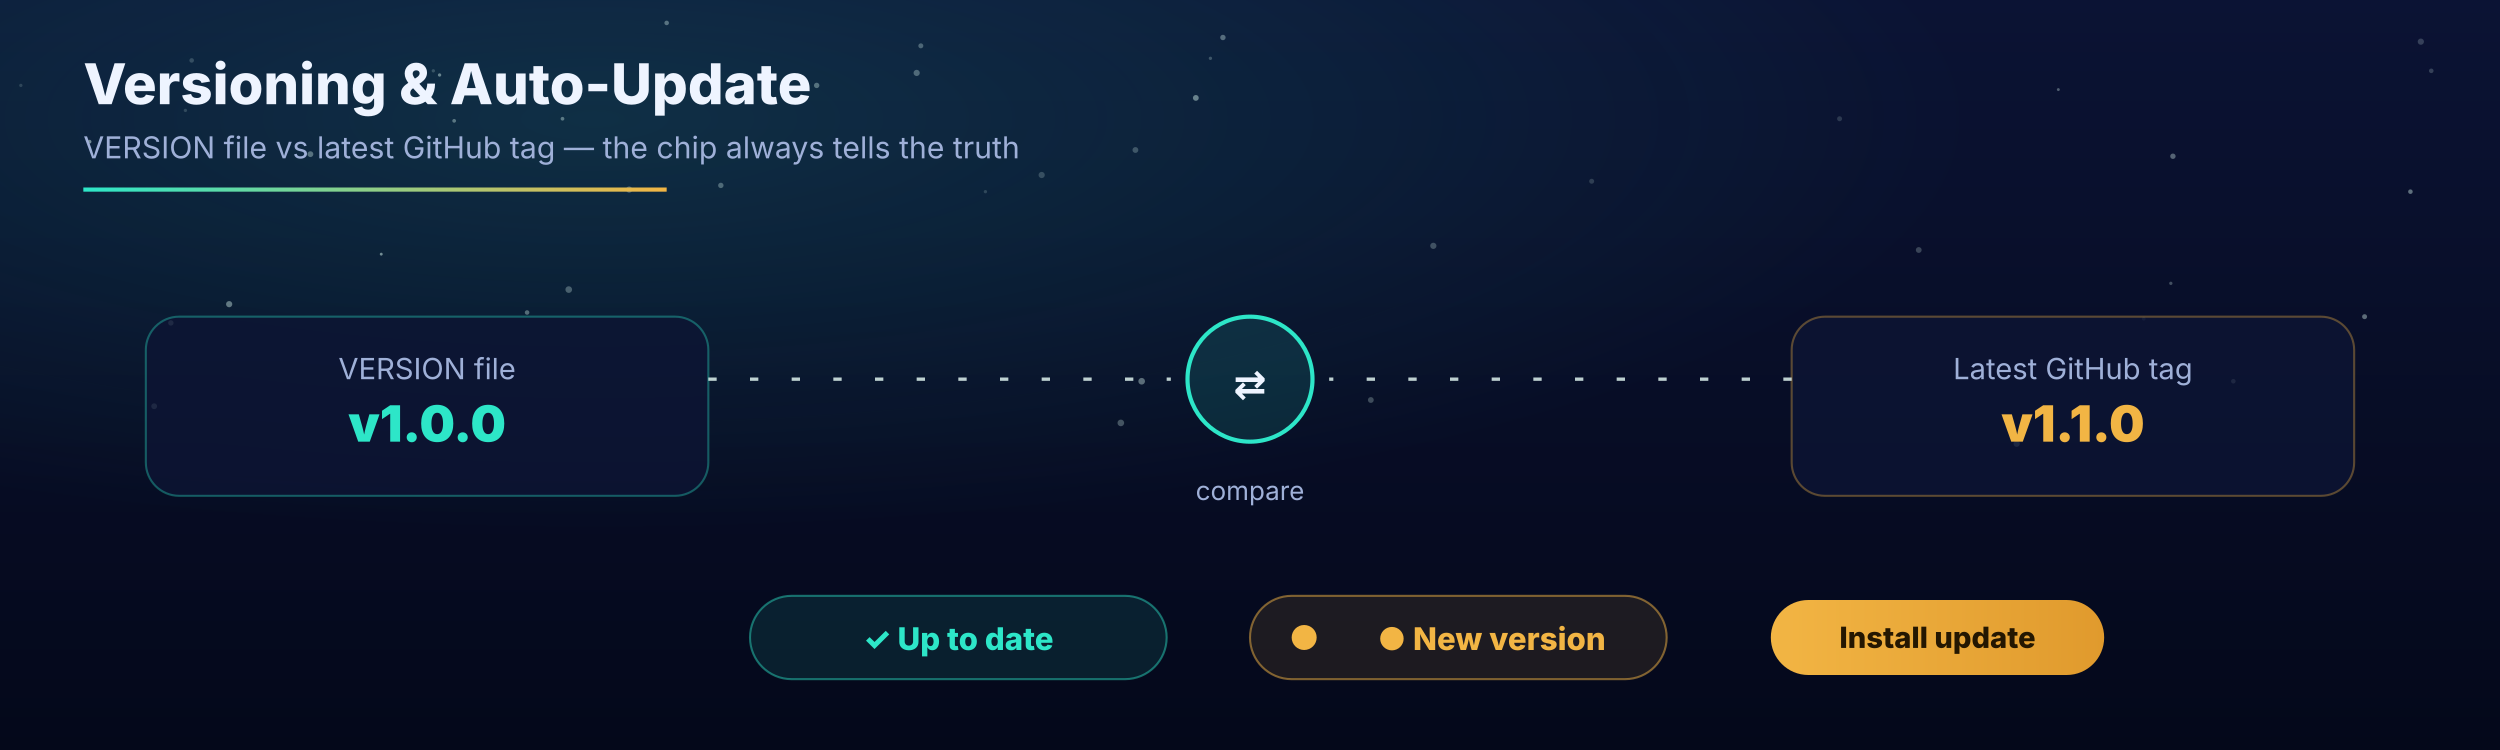
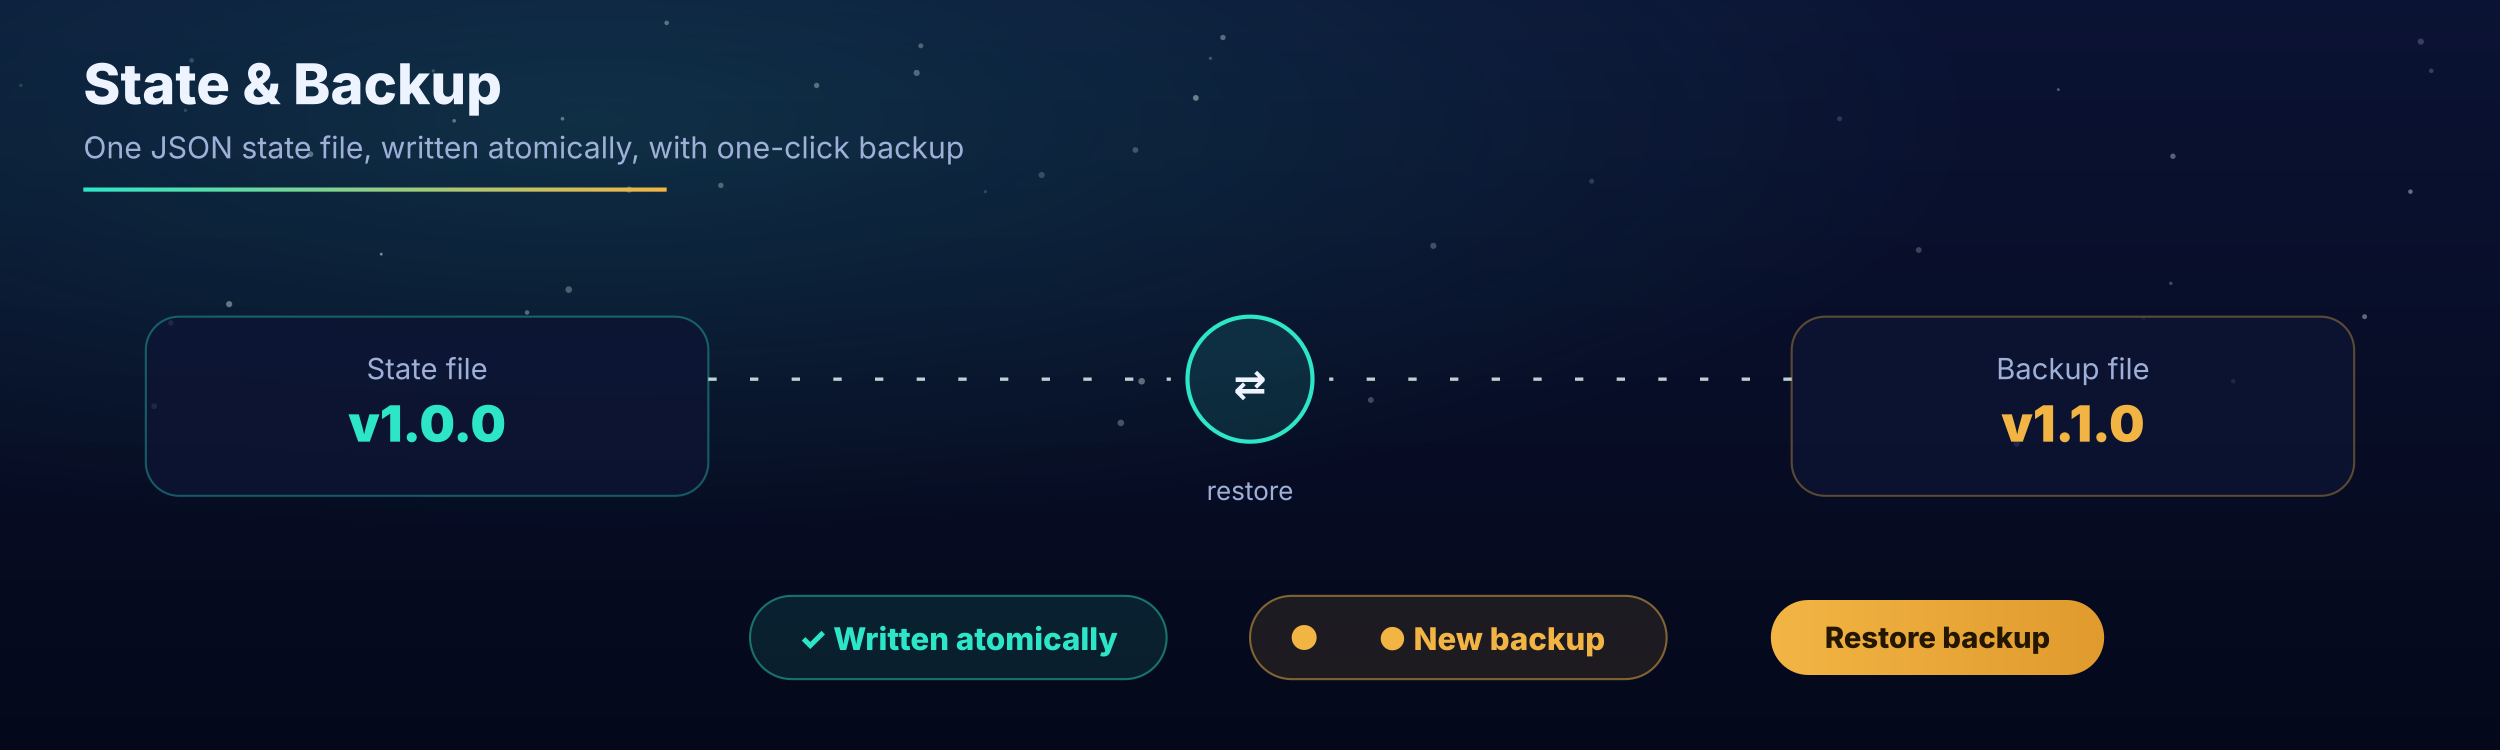
<svg xmlns="http://www.w3.org/2000/svg" width="1200" height="360" viewBox="0 0 1200 360">
  <defs>
    <linearGradient id="bg" x1="0" y1="0" x2="0" y2="1">
      <stop offset="0" stop-color="#0b1334" />
      <stop offset="1" stop-color="#04081a" />
    </linearGradient>
    <linearGradient id="tg" x1="0" y1="0" x2="1" y2="0">
      <stop offset="0" stop-color="#2de6c8" />
      <stop offset="1" stop-color="#f2b544" />
    </linearGradient>
    <linearGradient id="goldg" x1="0" y1="0" x2="1" y2="0">
      <stop offset="0" stop-color="#f2b544" />
      <stop offset="1" stop-color="#e09a2d" />
    </linearGradient>
    <radialGradient id="aur" cx=".24" cy=".16" r=".55">
      <stop offset="0" stop-color="#2de6c8" stop-opacity=".14" />
      <stop offset="1" stop-color="#2de6c8" stop-opacity="0" />
    </radialGradient>
  </defs>
  <rect width="1200" height="360" fill="url(#bg)" />
  <rect width="1200" height="360" fill="url(#aur)" />
  <circle cx="392" cy="41" r="1.3" fill="#dffcf4" opacity="0.34">
    <animate attributeName="opacity" values="0.34;0.79;0.34" dur="2.2s" repeatCount="indefinite" />
  </circle>
  <circle cx="442" cy="22" r="1.2" fill="#dffcf4" opacity="0.3">
    <animate attributeName="opacity" values="0.3;0.75;0.3" dur="2.1s" repeatCount="indefinite" />
  </circle>
  <circle cx="92" cy="29" r="1.1" fill="#dffcf4" opacity="0.19">
    <animate attributeName="opacity" values="0.19;0.64;0.19" dur="4.1s" repeatCount="indefinite" />
  </circle>
  <circle cx="273" cy="139" r="1.6" fill="#dffcf4" opacity="0.29">
    <animate attributeName="opacity" values="0.29;0.74;0.29" dur="3.4s" repeatCount="indefinite" />
  </circle>
  <circle cx="1162" cy="20" r="1.5" fill="#dffcf4" opacity="0.2">
    <animate attributeName="opacity" values="0.2;0.65;0.2" dur="2.7s" repeatCount="indefinite" />
  </circle>
  <circle cx="149" cy="74" r="1.4" fill="#dffcf4" opacity="0.35">
    <animate attributeName="opacity" values="0.35;0.8;0.35" dur="2.5s" repeatCount="indefinite" />
  </circle>
  <circle cx="764" cy="87" r="1.2" fill="#dffcf4" opacity="0.17">
    <animate attributeName="opacity" values="0.17;0.62;0.17" dur="2.2s" repeatCount="indefinite" />
  </circle>
  <circle cx="253" cy="150" r="1.1" fill="#dffcf4" opacity="0.35">
    <animate attributeName="opacity" values="0.35;0.8;0.35" dur="2.8s" repeatCount="indefinite" />
  </circle>
  <circle cx="545" cy="72" r="1.4" fill="#dffcf4" opacity="0.24">
    <animate attributeName="opacity" values="0.24;0.69;0.24" dur="3.7s" repeatCount="indefinite" />
  </circle>
  <circle cx="688" cy="118" r="1.5" fill="#dffcf4" opacity="0.25">
    <animate attributeName="opacity" values="0.25;0.7;0.25" dur="3.8s" repeatCount="indefinite" />
  </circle>
  <circle cx="1167" cy="34" r="1.1" fill="#dffcf4" opacity="0.2">
    <animate attributeName="opacity" values="0.2;0.65;0.2" dur="3.9s" repeatCount="indefinite" />
  </circle>
  <circle cx="587" cy="18" r="1.3" fill="#dffcf4" opacity="0.35">
    <animate attributeName="opacity" values="0.35;0.8;0.35" dur="3.9s" repeatCount="indefinite" />
  </circle>
  <circle cx="1043" cy="75" r="1.3" fill="#dffcf4" opacity="0.35">
    <animate attributeName="opacity" values="0.35;0.8;0.35" dur="3.5s" repeatCount="indefinite" />
  </circle>
  <circle cx="548" cy="183" r="1.6" fill="#dffcf4" opacity="0.38">
    <animate attributeName="opacity" values="0.38;0.83;0.38" dur="3.2s" repeatCount="indefinite" />
  </circle>
  <circle cx="82" cy="155" r="1.3" fill="#dffcf4" opacity="0.44">
    <animate attributeName="opacity" values="0.44;0.89;0.44" dur="4.5s" repeatCount="indefinite" />
  </circle>
  <circle cx="346" cy="89" r="1.3" fill="#dffcf4" opacity="0.31">
    <animate attributeName="opacity" values="0.31;0.76;0.31" dur="2.1s" repeatCount="indefinite" />
  </circle>
  <circle cx="208" cy="34" r="0.8" fill="#dffcf4" opacity="0.2">
    <animate attributeName="opacity" values="0.2;0.65;0.2" dur="3.9s" repeatCount="indefinite" />
  </circle>
  <circle cx="302" cy="91" r="1.5" fill="#dffcf4" opacity="0.31">
    <animate attributeName="opacity" values="0.31;0.76;0.31" dur="2.2s" repeatCount="indefinite" />
  </circle>
  <circle cx="658" cy="192" r="1.4" fill="#dffcf4" opacity="0.25">
    <animate attributeName="opacity" values="0.25;0.7;0.25" dur="4.2s" repeatCount="indefinite" />
  </circle>
  <circle cx="500" cy="84" r="1.5" fill="#dffcf4" opacity="0.2">
    <animate attributeName="opacity" values="0.2;0.65;0.2" dur="4.4s" repeatCount="indefinite" />
  </circle>
  <circle cx="218" cy="58" r="0.9" fill="#dffcf4" opacity="0.36">
    <animate attributeName="opacity" values="0.36;0.81;0.36" dur="3.2s" repeatCount="indefinite" />
  </circle>
  <circle cx="320" cy="11" r="1.1" fill="#dffcf4" opacity="0.35">
    <animate attributeName="opacity" values="0.35;0.8;0.35" dur="2.9s" repeatCount="indefinite" />
  </circle>
  <circle cx="1135" cy="152" r="1.2" fill="#dffcf4" opacity="0.39">
    <animate attributeName="opacity" values="0.39;0.84;0.39" dur="3.5s" repeatCount="indefinite" />
  </circle>
  <circle cx="74" cy="195" r="1.4" fill="#dffcf4" opacity="0.43">
    <animate attributeName="opacity" values="0.43;0.88;0.43" dur="4.2s" repeatCount="indefinite" />
  </circle>
  <circle cx="473" cy="92" r="0.8" fill="#dffcf4" opacity="0.17">
    <animate attributeName="opacity" values="0.17;0.62;0.17" dur="3.6s" repeatCount="indefinite" />
  </circle>
  <circle cx="89" cy="53" r="0.8" fill="#dffcf4" opacity="0.17">
    <animate attributeName="opacity" values="0.17;0.62;0.17" dur="2.9s" repeatCount="indefinite" />
  </circle>
  <circle cx="10" cy="41" r="0.8" fill="#dffcf4" opacity="0.16">
    <animate attributeName="opacity" values="0.16;0.61;0.16" dur="2.9s" repeatCount="indefinite" />
  </circle>
  <circle cx="1042" cy="136" r="0.8" fill="#dffcf4" opacity="0.27">
    <animate attributeName="opacity" values="0.27;0.72;0.27" dur="2.6s" repeatCount="indefinite" />
  </circle>
  <circle cx="440" cy="35" r="1.5" fill="#dffcf4" opacity="0.31">
    <animate attributeName="opacity" values="0.31;0.76;0.31" dur="4.5s" repeatCount="indefinite" />
  </circle>
  <circle cx="581" cy="28" r="0.8" fill="#dffcf4" opacity="0.24">
    <animate attributeName="opacity" values="0.24;0.69;0.24" dur="2.9s" repeatCount="indefinite" />
  </circle>
  <circle cx="988" cy="43" r="0.7" fill="#dffcf4" opacity="0.33">
    <animate attributeName="opacity" values="0.33;0.78;0.33" dur="4.4s" repeatCount="indefinite" />
  </circle>
  <circle cx="183" cy="122" r="0.7" fill="#dffcf4" opacity="0.49">
    <animate attributeName="opacity" values="0.49;0.94;0.49" dur="3.3s" repeatCount="indefinite" />
  </circle>
  <circle cx="1029" cy="153" r="0.9" fill="#dffcf4" opacity="0.21">
    <animate attributeName="opacity" values="0.21;0.66;0.21" dur="2.9s" repeatCount="indefinite" />
  </circle>
  <circle cx="921" cy="120" r="1.4" fill="#dffcf4" opacity="0.23">
    <animate attributeName="opacity" values="0.23;0.68;0.23" dur="2.8s" repeatCount="indefinite" />
  </circle>
  <circle cx="968" cy="213" r="1.5" fill="#dffcf4" opacity="0.44">
    <animate attributeName="opacity" values="0.44;0.89;0.44" dur="4.0s" repeatCount="indefinite" />
  </circle>
  <circle cx="883" cy="57" r="1.2" fill="#dffcf4" opacity="0.16">
    <animate attributeName="opacity" values="0.16;0.61;0.16" dur="2.9s" repeatCount="indefinite" />
  </circle>
  <circle cx="43" cy="68" r="0.9" fill="#dffcf4" opacity="0.48">
    <animate attributeName="opacity" values="0.48;0.93;0.48" dur="3.7s" repeatCount="indefinite" />
  </circle>
  <circle cx="538" cy="203" r="1.6" fill="#dffcf4" opacity="0.28">
    <animate attributeName="opacity" values="0.28;0.73;0.28" dur="4.4s" repeatCount="indefinite" />
  </circle>
  <circle cx="270" cy="57" r="0.9" fill="#dffcf4" opacity="0.37">
    <animate attributeName="opacity" values="0.37;0.82;0.37" dur="2.5s" repeatCount="indefinite" />
  </circle>
  <circle cx="1072" cy="183" r="1.1" fill="#dffcf4" opacity="0.43">
    <animate attributeName="opacity" values="0.43;0.88;0.43" dur="3.6s" repeatCount="indefinite" />
  </circle>
  <circle cx="110" cy="146" r="1.5" fill="#dffcf4" opacity="0.41">
    <animate attributeName="opacity" values="0.41;0.86;0.41" dur="4.0s" repeatCount="indefinite" />
  </circle>
  <circle cx="574" cy="47" r="1.4" fill="#dffcf4" opacity="0.43">
    <animate attributeName="opacity" values="0.43;0.88;0.43" dur="2.8s" repeatCount="indefinite" />
  </circle>
  <circle cx="1157" cy="92" r="1.1" fill="#dffcf4" opacity="0.4">
    <animate attributeName="opacity" values="0.4;0.85;0.4" dur="4.4s" repeatCount="indefinite" />
  </circle>
  <circle cx="211" cy="36" r="0.8" fill="#dffcf4" opacity="0.43">
    <animate attributeName="opacity" values="0.43;0.88;0.43" dur="4.3s" repeatCount="indefinite" />
  </circle>
-   <text x="40" y="50" font-family="Inter,Segoe UI,Arial,sans-serif" font-size="27" font-weight="800" fill="#eef4ff">Versioning &amp; Auto-Update</text>
-   <text x="40" y="76" font-family="Inter,Segoe UI,Arial,sans-serif" font-size="14.5" fill="#9fb0d8">VERSION file vs latest GitHub tag — the chip always tells the truth</text>
+   <text x="40" y="50" font-family="Inter,Segoe UI,Arial,sans-serif" font-size="27" font-weight="800" fill="#eef4ff">State &amp; Backup</text>
+   <text x="40" y="76" font-family="Inter,Segoe UI,Arial,sans-serif" font-size="14.5" fill="#9fb0d8">One JSON state file, written atomically, with one-click backup</text>
  <rect x="40" y="90" width="280" height="2" fill="url(#tg)" />
  <rect x="70" y="152" width="270" height="86" rx="16" fill="rgba(13,21,52,.8)" stroke="rgba(45,230,200,.35)" />
-   <text x="205" y="182" text-anchor="middle" font-family="Inter,Segoe UI,Arial,sans-serif" font-size="14" fill="#9fb0d8">VERSION file</text>
+   <text x="205" y="182" text-anchor="middle" font-family="Inter,Segoe UI,Arial,sans-serif" font-size="14" fill="#9fb0d8">State file</text>
  <text x="205" y="212" text-anchor="middle" font-family="Inter,Segoe UI,Arial,sans-serif" font-size="24" font-weight="900" fill="#2de6c8">v1.0.0</text>
  <rect x="860" y="152" width="270" height="86" rx="16" fill="rgba(13,21,52,.8)" stroke="rgba(242,181,68,.35)" />
-   <text x="995" y="182" text-anchor="middle" font-family="Inter,Segoe UI,Arial,sans-serif" font-size="14" fill="#9fb0d8">Latest GitHub tag</text>
+   <text x="995" y="182" text-anchor="middle" font-family="Inter,Segoe UI,Arial,sans-serif" font-size="14" fill="#9fb0d8">Backup file</text>
  <text x="995" y="212" text-anchor="middle" font-family="Inter,Segoe UI,Arial,sans-serif" font-size="24" font-weight="900" fill="#f2b544">v1.1.0</text>
  <path d="M340,182 L562,182" fill="none" stroke="url(#tg)" stroke-width="2" opacity=".75" />
  <path d="M340,182 L562,182" fill="none" stroke="#eafff9" stroke-width="1.6" opacity=".8" stroke-dasharray="4 16">
    <animate attributeName="stroke-dashoffset" from="0" to="-40" dur="1.8s" repeatCount="indefinite" />
  </path>
  <path d="M860,182 L638,182" fill="none" stroke="url(#tg)" stroke-width="2" opacity=".75" />
  <path d="M860,182 L638,182" fill="none" stroke="#eafff9" stroke-width="1.6" opacity=".8" stroke-dasharray="4 16">
    <animate attributeName="stroke-dashoffset" from="0" to="-40" dur="1.8s" repeatCount="indefinite" />
  </path>
  <circle cx="600" cy="182" r="30" fill="rgba(45,230,200,.12)" stroke="#2de6c8" stroke-width="2" />
  <text x="600" y="191" text-anchor="middle" font-family="Inter,Segoe UI,Arial,sans-serif" font-size="19" font-weight="900" fill="#eef4ff">⇄</text>
-   <text x="600" y="240" text-anchor="middle" font-family="Inter,Segoe UI,Arial,sans-serif" font-size="12.5" fill="#9fb0d8">compare</text>
+   <text x="600" y="240" text-anchor="middle" font-family="Inter,Segoe UI,Arial,sans-serif" font-size="12.5" fill="#9fb0d8">restore</text>
  <rect x="360" y="286" width="200" height="40" rx="20" fill="rgba(45,230,200,.1)" stroke="rgba(45,230,200,.45)" />
-   <text x="460" y="312" text-anchor="middle" font-family="Inter,Segoe UI,Arial,sans-serif" font-size="15" font-weight="800" fill="#2de6c8">✓ Up to date</text>
+   <text x="460" y="312" text-anchor="middle" font-family="Inter,Segoe UI,Arial,sans-serif" font-size="15" font-weight="800" fill="#2de6c8">✓ Written atomically</text>
  <rect x="600" y="286" width="200" height="40" rx="20" fill="rgba(242,181,68,.1)" stroke="rgba(242,181,68,.5)" />
  <circle cx="626" cy="306" r="6" fill="#f2b544">
    <animate attributeName="r" values="5;8;5" dur="1.4s" repeatCount="indefinite" />
  </circle>
-   <text x="716" y="312" text-anchor="middle" font-family="Inter,Segoe UI,Arial,sans-serif" font-size="15" font-weight="800" fill="#f2b544">● New version</text>
+   <text x="716" y="312" text-anchor="middle" font-family="Inter,Segoe UI,Arial,sans-serif" font-size="15" font-weight="800" fill="#f2b544">● New backup</text>
  <rect x="850" y="288" width="160" height="36" rx="18" fill="url(#goldg)" />
-   <text x="930" y="311" text-anchor="middle" font-family="Inter,Segoe UI,Arial,sans-serif" font-size="14" font-weight="800" fill="#241701">Install update</text>
+   <text x="930" y="311" text-anchor="middle" font-family="Inter,Segoe UI,Arial,sans-serif" font-size="14" font-weight="800" fill="#241701">Restore backup</text>
</svg>
